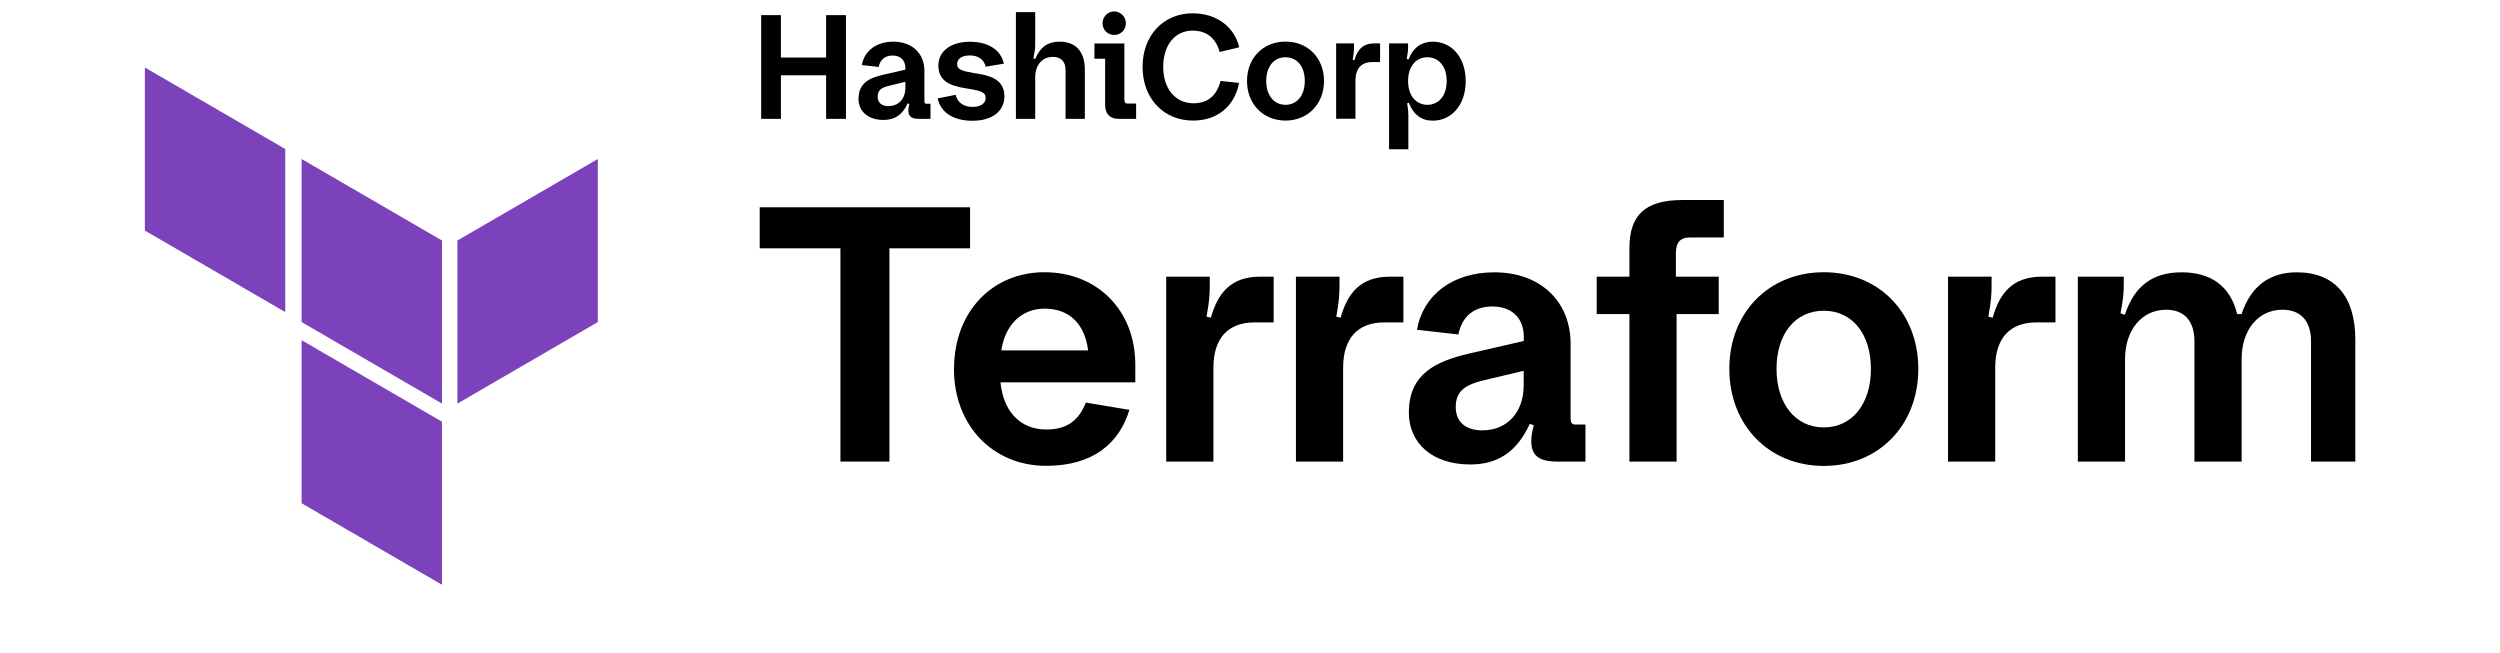
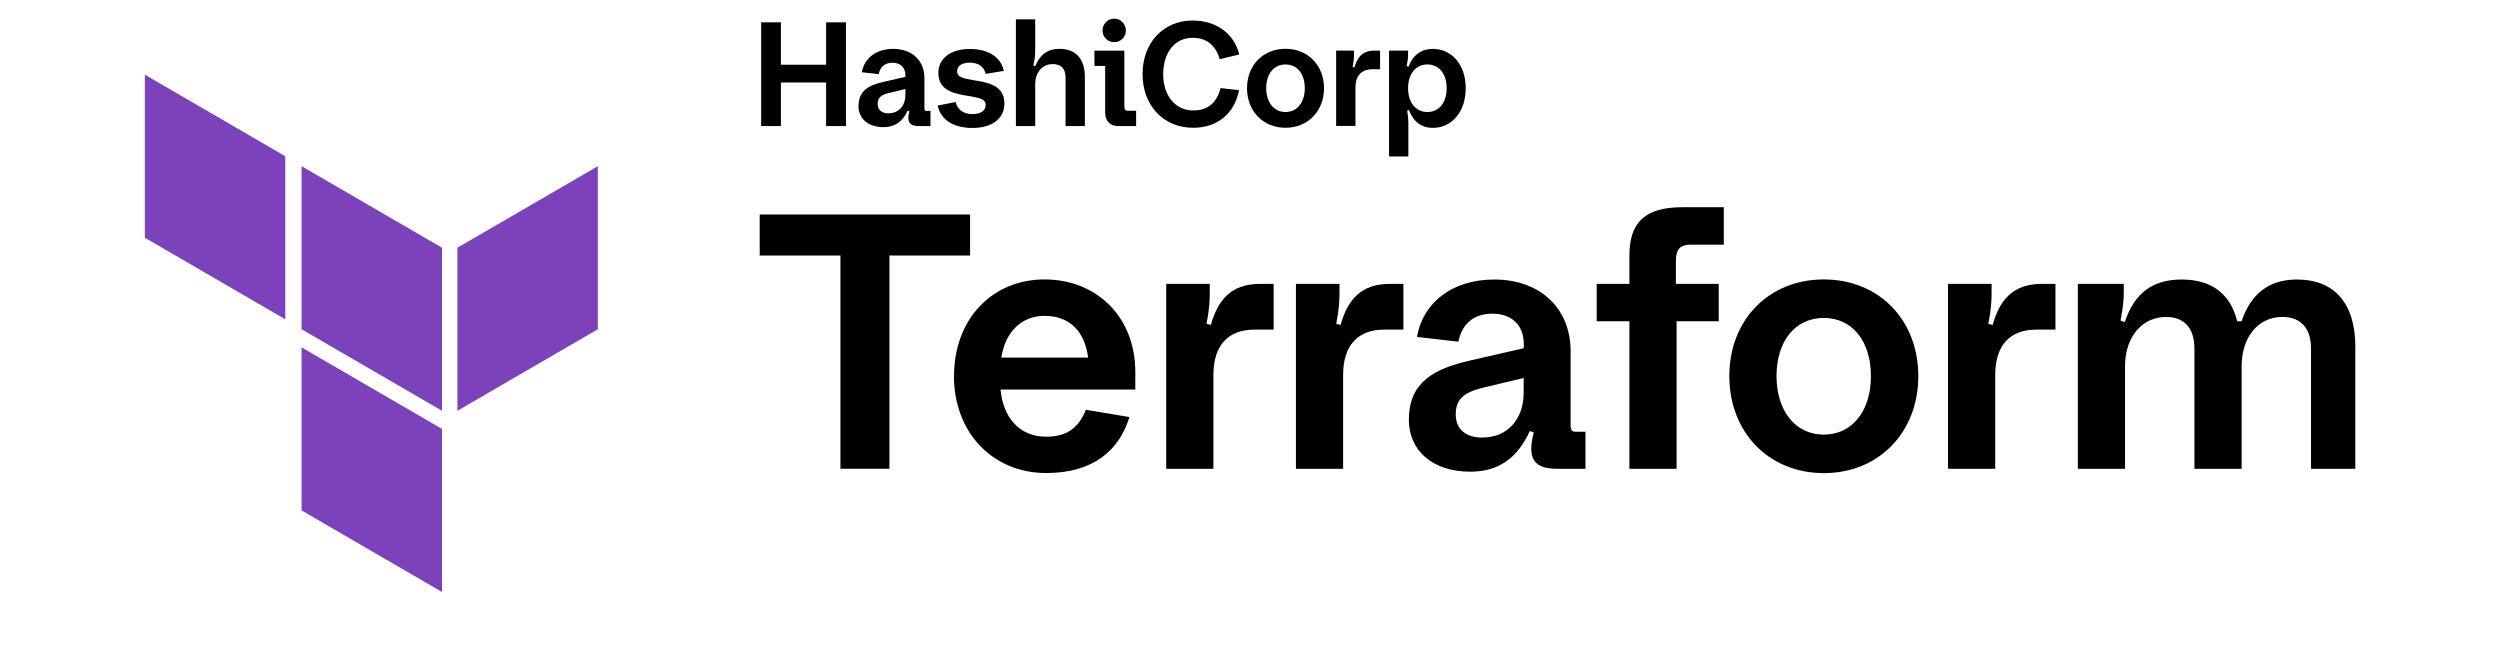
- <svg xmlns="http://www.w3.org/2000/svg" id="Logos" height="80" viewBox="0 0 275.96 72">
+ <svg xmlns="http://www.w3.org/2000/svg" id="Logos" height="80" width="300" viewBox="0 0 275.96 72">
  <defs>
    <style>.cls-1{fill:#7b42bc;fill-rule:evenodd;}.cls-1,.cls-2{stroke-width:0px;}.cls-2{fill:#000;}</style>
  </defs>
  <path class="cls-1" d="M33.29,17.55l15.5,9v18l-15.5-9v-18Z" />
  <path class="cls-1" d="M50.49,26.55v18l15.5-9v-18l-15.5,9Z" />
  <path class="cls-1" d="M15.99,7.45v18l15.5,9v-18L15.99,7.45Z" />
  <path class="cls-1" d="M33.29,55.55l15.5,9v-18l-15.5-9v18Z" />
  <path class="cls-2" d="M84.02,1.67h2.18v4.68h4.99V1.67h2.19v11.45h-2.19v-4.81h-4.99v4.81h-2.18V1.67Z" />
  <path class="cls-2" d="M94.77,10.89c0-1.72,1.21-2.29,2.68-2.63l2.49-.57v-.2c0-.83-.54-1.36-1.41-1.36s-1.37.47-1.54,1.26l-1.86-.21c.28-1.57,1.6-2.58,3.48-2.58,2.08,0,3.43,1.31,3.43,3.22v3.35c0,.21.07.28.21.28h.46v1.67h-1.28c-.8,0-1.16-.26-1.16-.92,0-.2.03-.43.11-.72l-.18-.07c-.59,1.28-1.46,1.83-2.68,1.83-1.68,0-2.76-.93-2.76-2.36ZM98.09,11.71c1.08,0,1.85-.79,1.85-2.03v-.65l-1.78.43c-.9.21-1.28.52-1.28,1.21s.47,1.05,1.21,1.05Z" />
  <path class="cls-2" d="M103.49,10.86l2-.39c.21.88.92,1.33,1.85,1.33s1.46-.38,1.46-1.01-.62-.77-1.8-.98c-1.49-.23-3.42-.51-3.42-2.57,0-1.55,1.32-2.63,3.48-2.63,1.91,0,3.4.8,3.75,2.42l-2.01.33c-.18-.82-.85-1.24-1.73-1.24-.97,0-1.42.41-1.42.96,0,.64.64.77,1.82.98,1.47.23,3.4.51,3.4,2.57,0,1.62-1.31,2.7-3.52,2.7-2,0-3.48-.82-3.84-2.45Z" />
  <path class="cls-2" d="M114.27,13.12h-2.13V1.34h2.13v3.66c0,.43-.08.83-.2,1.44l.2.07c.51-1.21,1.28-1.91,2.7-1.91,1.82,0,2.78,1.14,2.78,3.09v5.43h-2.13v-5.37c0-.95-.47-1.47-1.42-1.47-1.08,0-1.93.82-1.93,2.26v4.58Z" />
  <path class="cls-2" d="M124.12,11.01c0,.33.11.42.36.42h.93v1.69h-1.93c-.97,0-1.49-.54-1.49-1.54v-5.1h-1.18v-1.68h3.3v6.22ZM121.7,2.57c0-.72.59-1.31,1.29-1.31s1.29.59,1.29,1.31-.57,1.29-1.29,1.29-1.29-.57-1.29-1.29Z" />
  <path class="cls-2" d="M126.12,7.39c0-3.44,2.26-5.92,5.53-5.92,2.75,0,4.63,1.59,5.14,3.75l-2.16.52c-.41-1.5-1.41-2.36-2.98-2.36-2,0-3.25,1.65-3.25,4.01s1.31,4.01,3.34,4.01c1.6,0,2.58-.87,2.99-2.47l2.04.23c-.49,2.57-2.39,4.15-5.07,4.15-3.3,0-5.58-2.49-5.58-5.92Z" />
  <path class="cls-2" d="M137.65,8.94c0-2.54,1.78-4.35,4.25-4.35s4.25,1.82,4.25,4.35-1.78,4.37-4.25,4.37-4.25-1.83-4.25-4.37ZM144.03,8.94c0-1.57-.83-2.62-2.13-2.62s-2.13,1.05-2.13,2.62.85,2.63,2.13,2.63,2.13-1.05,2.13-2.63Z" />
  <path class="cls-2" d="M147.5,4.79h1.96v.33c0,.44-.02.8-.15,1.47l.2.05c.31-1.1.88-1.85,2.22-1.85h.61v2.06h-.87c-1.19,0-1.85.72-1.85,2.04v4.22h-2.13V4.79Z" />
  <path class="cls-2" d="M153.34,4.79h2.09v.38c0,.38-.03.67-.15,1.34l.2.05c.51-1.33,1.46-1.96,2.68-1.96,2.03,0,3.63,1.67,3.63,4.35s-1.6,4.37-3.63,4.37c-1.23,0-2.13-.64-2.65-1.98l-.18.07c.1.65.13.96.13,1.32v3.75h-2.13V4.79ZM159.69,8.94c0-1.62-.88-2.62-2.13-2.62s-2.13,1-2.13,2.62.88,2.63,2.13,2.63,2.13-1,2.13-2.63Z" />
  <path class="cls-2" d="M92.76,27.41h-8.9v-4.53h23.22v4.53h-8.9v23.54h-5.41v-23.54Z" />
  <path class="cls-2" d="M105.31,40.72c0-6.34,4.25-10.67,9.98-10.67s10.03,4.09,10.03,10.23v1.92h-14.88c.28,3.05,2.05,5.21,5.05,5.21,2.33,0,3.61-1.04,4.37-2.97l4.81.8c-1.12,3.69-4.01,6.18-9.18,6.18-5.94,0-10.19-4.49-10.19-10.71ZM110.53,38.68h9.58c-.36-2.93-2.08-4.61-4.81-4.61-2.49,0-4.33,1.72-4.77,4.61Z" />
  <path class="cls-2" d="M128.73,30.54h4.81v.8c0,1.08-.04,1.96-.36,3.61l.48.12c.76-2.69,2.17-4.53,5.45-4.53h1.48v5.05h-2.12c-2.93,0-4.53,1.76-4.53,5.01v10.35h-5.21v-20.41Z" />
  <path class="cls-2" d="M143.05,30.54h4.81v.8c0,1.08-.04,1.96-.36,3.61l.48.12c.76-2.69,2.17-4.53,5.45-4.53h1.48v5.05h-2.12c-2.93,0-4.53,1.76-4.53,5.01v10.35h-5.21v-20.41Z" />
  <path class="cls-2" d="M155.52,45.5c0-4.21,2.97-5.61,6.58-6.46l6.1-1.4v-.48c0-2.04-1.32-3.33-3.45-3.33s-3.37,1.16-3.77,3.09l-4.57-.52c.68-3.85,3.93-6.34,8.54-6.34,5.09,0,8.42,3.21,8.42,7.9v8.22c0,.52.16.68.52.68h1.12v4.09h-3.13c-1.96,0-2.85-.64-2.85-2.25,0-.48.08-1.04.28-1.76l-.44-.16c-1.44,3.13-3.57,4.49-6.58,4.49-4.13,0-6.78-2.29-6.78-5.77ZM163.66,47.5c2.65,0,4.53-1.92,4.53-4.97v-1.6l-4.37,1.04c-2.21.52-3.13,1.28-3.13,2.97s1.16,2.57,2.97,2.57Z" />
  <path class="cls-2" d="M179.86,34.67h-3.61v-4.13h3.61v-3.13c0-3.69,1.76-5.33,5.85-5.33h4.57v4.13h-3.69c-1.12,0-1.6.52-1.6,1.8v2.53h4.73v4.13h-4.65v16.28h-5.21v-16.28Z" />
  <path class="cls-2" d="M190.89,40.72c0-6.22,4.37-10.67,10.43-10.67s10.43,4.45,10.43,10.67-4.37,10.71-10.43,10.71-10.43-4.49-10.43-10.71ZM206.52,40.72c0-3.85-2.05-6.42-5.21-6.42s-5.21,2.57-5.21,6.42,2.09,6.46,5.21,6.46,5.21-2.57,5.21-6.46Z" />
  <path class="cls-2" d="M215.03,30.54h4.81v.8c0,1.08-.04,1.96-.36,3.61l.48.12c.76-2.69,2.17-4.53,5.45-4.53h1.48v5.05h-2.12c-2.93,0-4.53,1.76-4.53,5.01v10.35h-5.21v-20.41Z" />
  <path class="cls-2" d="M229.34,30.54h5.09v.8c0,1.08-.08,1.8-.36,3.25l.48.16c1.04-3.17,3.05-4.69,6.26-4.69s5.37,1.48,6.14,4.61h.48c1.04-3.09,3.09-4.61,6.1-4.61,4.25,0,6.46,2.73,6.46,7.42v13.47h-4.89v-13.27c0-2.25-1.12-3.49-3.17-3.49-2.65,0-4.49,2.21-4.49,5.45v11.31h-5.21v-13.27c0-2.25-1.12-3.49-3.13-3.49-2.65,0-4.53,2.21-4.53,5.45v11.31h-5.21v-20.41Z" />
</svg>
